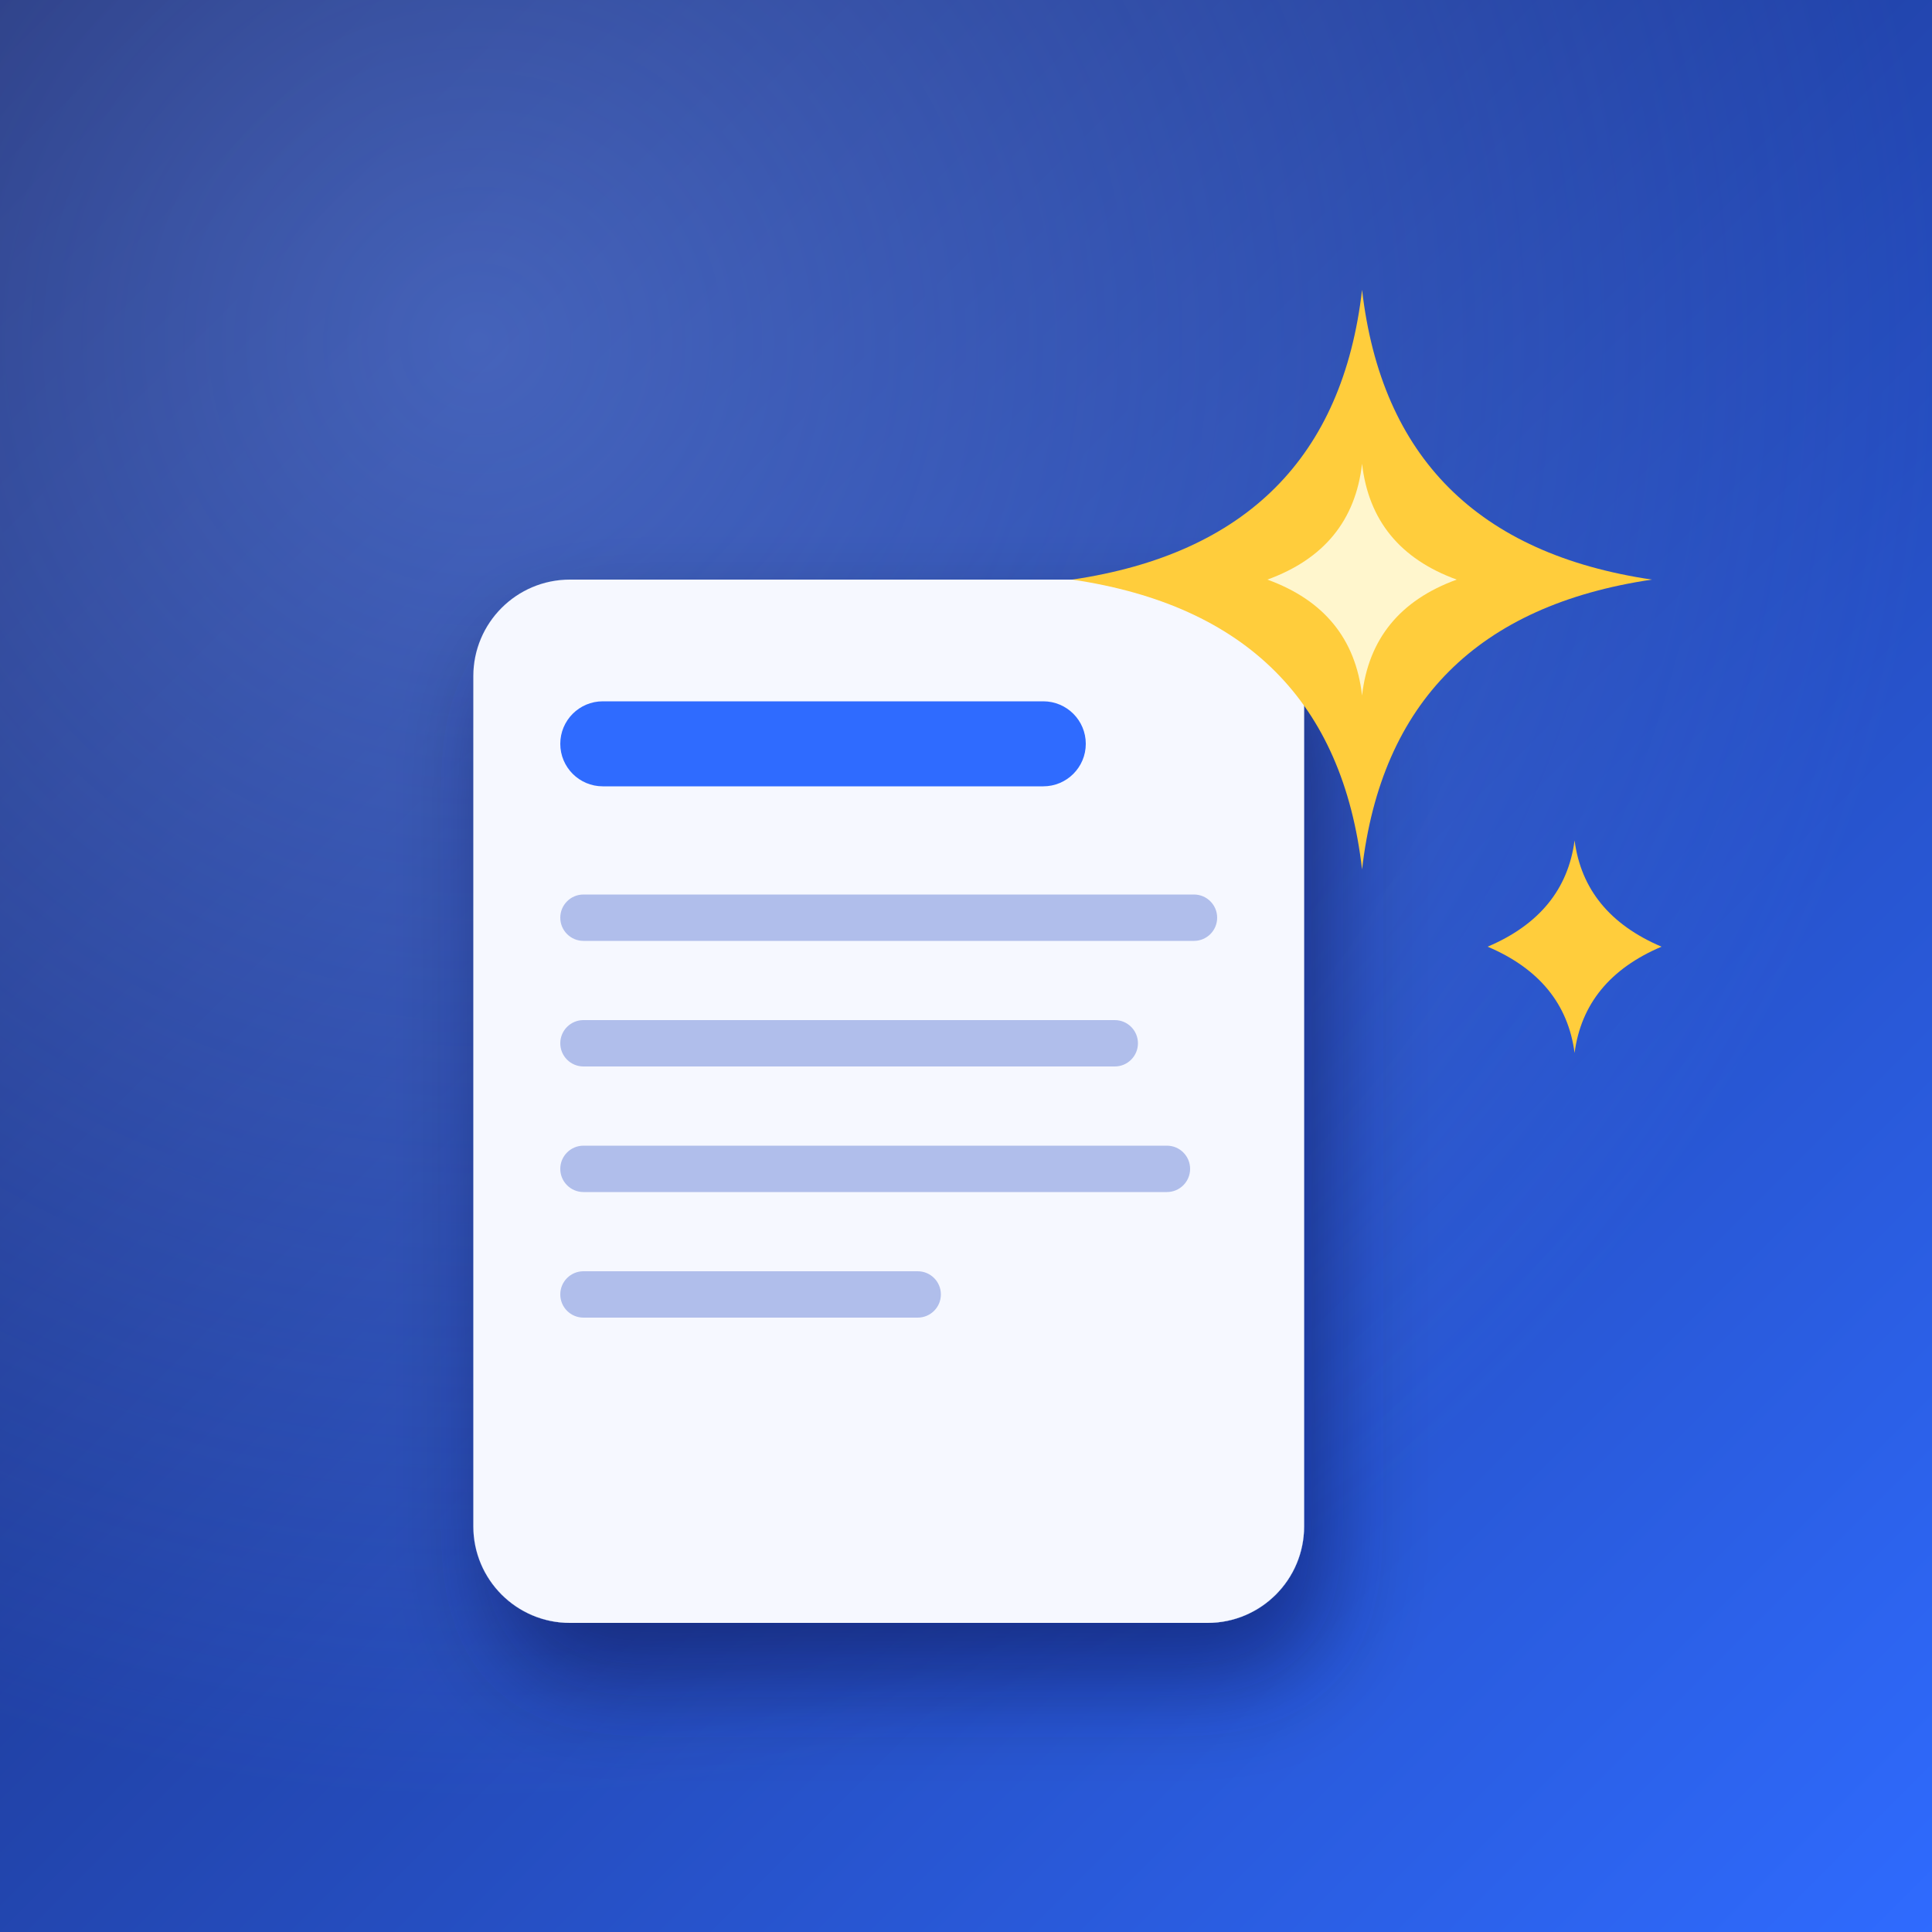
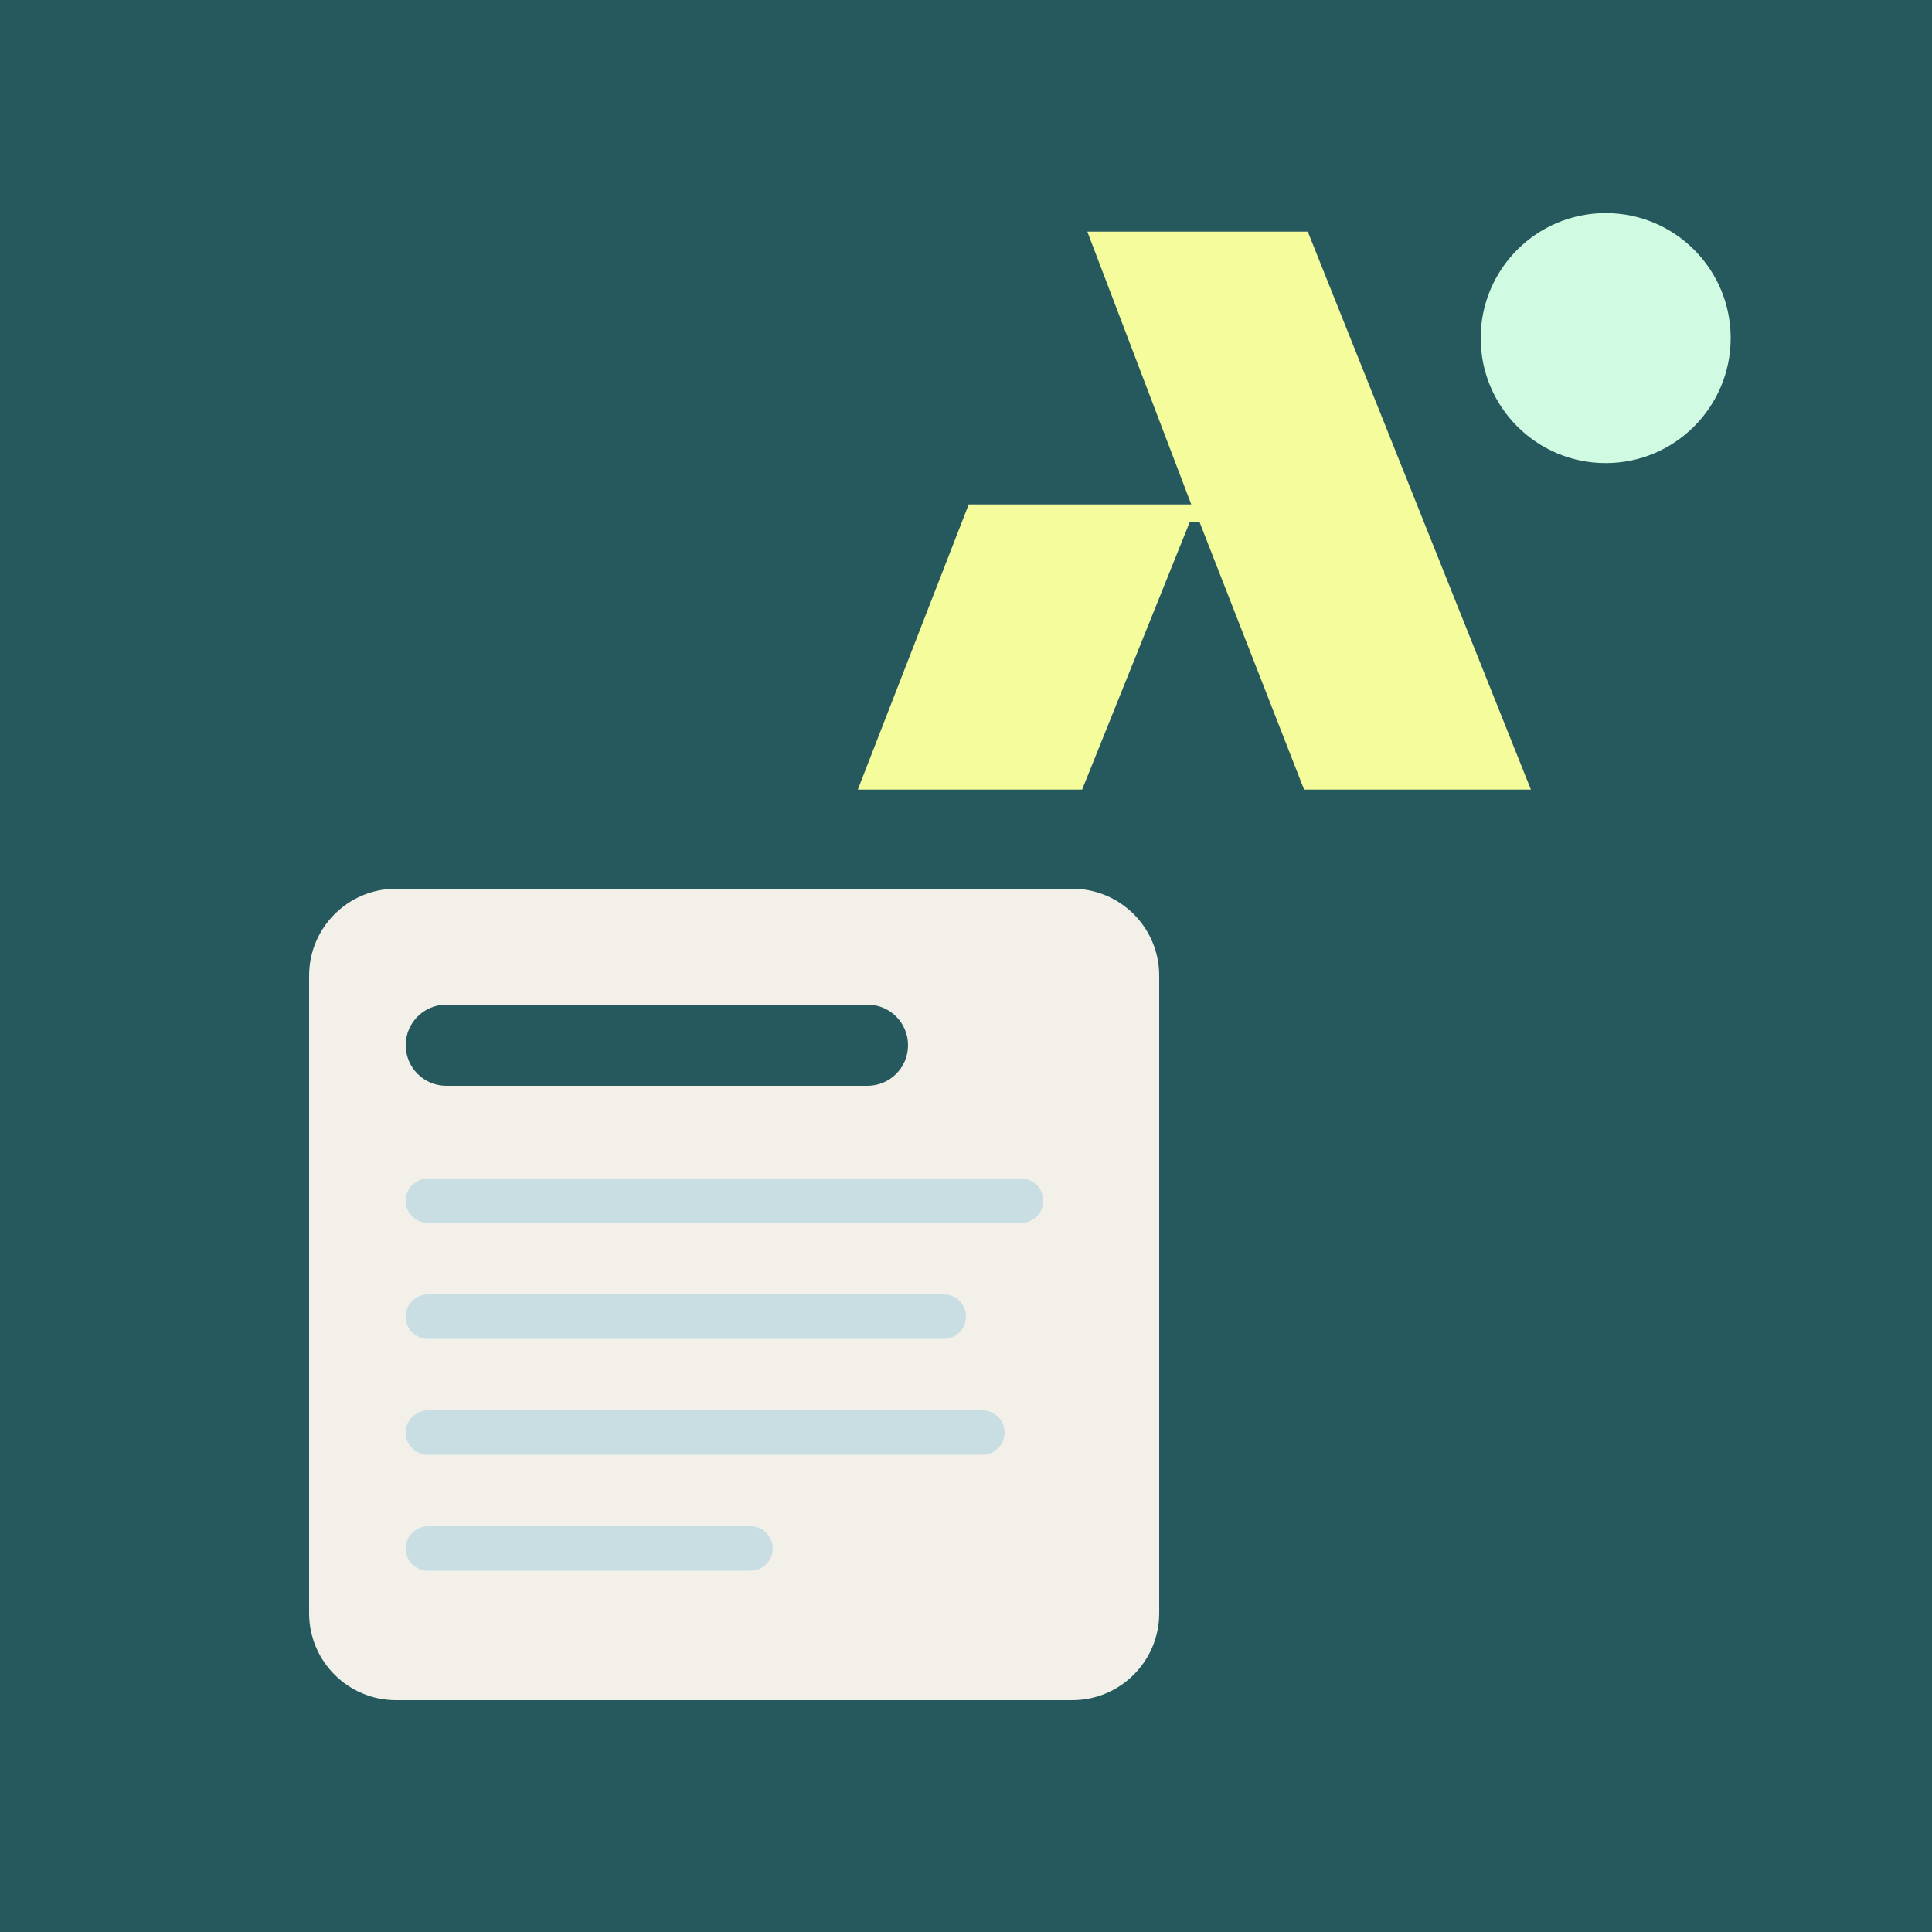
<svg xmlns="http://www.w3.org/2000/svg" viewBox="0 0 100 100">
-   <defs>
-     <linearGradient id="bg" x1="0" y1="0" x2="1" y2="1">
-       <stop offset="0" stop-color="#162160" />
-       <stop offset="1" stop-color="#2f6bff" />
-     </linearGradient>
-     <radialGradient id="hl" cx="0.25" cy="0.18" r="0.75">
-       <stop offset="0" stop-color="#78a0ff" stop-opacity="0.45" />
-       <stop offset="1" stop-color="#78a0ff" stop-opacity="0" />
-     </radialGradient>
-     <filter id="sh" x="-20%" y="-20%" width="150%" height="150%">
-       <feDropShadow dx="1.2" dy="3" stdDeviation="2.6" flood-color="#080e32" flood-opacity="0.45" />
-     </filter>
-   </defs>
-   <rect width="100" height="100" fill="url(#bg)" />
-   <rect width="100" height="100" fill="url(#hl)" />
-   <rect x="24.5" y="30" width="43" height="54" rx="5" fill="#f6f8ff" filter="url(#sh)" />
-   <rect x="29" y="36.3" width="27.2" height="4.4" rx="2.2" fill="#2f6bff" />
-   <rect x="29" y="46.3" width="34" height="2.4" rx="1.2" fill="#b0beeb" />
-   <rect x="29" y="52.8" width="29.9" height="2.4" rx="1.2" fill="#b0beeb" />
-   <rect x="29" y="59.3" width="32.6" height="2.4" rx="1.2" fill="#b0beeb" />
-   <rect x="29" y="65.8" width="19.7" height="2.4" rx="1.2" fill="#b0beeb" />
-   <path d="M70.5 15 Q72 28 85.5 30 Q72 32 70.5 45 Q69 32 55.5 30 Q69 28 70.5 15Z" fill="#ffcd3c" />
-   <path d="M70.5 24 Q71 28.4 75.4 30 Q71 31.6 70.5 36 Q70 31.6 65.6 30 Q70 28.4 70.5 24Z" fill="#fff6cd" />
-   <path d="M81.5 43.5 Q82 47.3 86 49 Q82 50.7 81.5 54.5 Q81 50.7 77 49 Q81 47.3 81.5 43.5Z" fill="#ffcd3c" />
+   <rect width="100" height="100" fill="#26595E" />
+   <rect x="16.0" y="46.0" width="44.0" height="42.0" rx="4.5" fill="#F2F0E8" />
+   <rect x="21.0" y="52.0" width="26.0" height="4.2" rx="2.1" fill="#26595E" />
+   <rect x="21.0" y="61.0" width="33.0" height="2.3" rx="1.15" fill="#C9DEE3" />
+   <rect x="21.0" y="67.0" width="29.0" height="2.3" rx="1.15" fill="#C9DEE3" />
+   <rect x="21.0" y="73.0" width="31.0" height="2.3" rx="1.15" fill="#C9DEE3" />
+   <rect x="21.0" y="79.0" width="19.0" height="2.3" rx="1.15" fill="#C9DEE3" />
+   <polygon points="56.28,11.99 67.69,11.99 79.24,40.87 67.50,40.87 62.08,27.00 61.59,27.00 56.01,40.87 44.40,40.87 50.14,26.11 61.66,26.11" fill="#F5FC9C" />
+   <circle cx="83.11" cy="17.5" r="6.47" fill="#D1FAE3" />
</svg>
